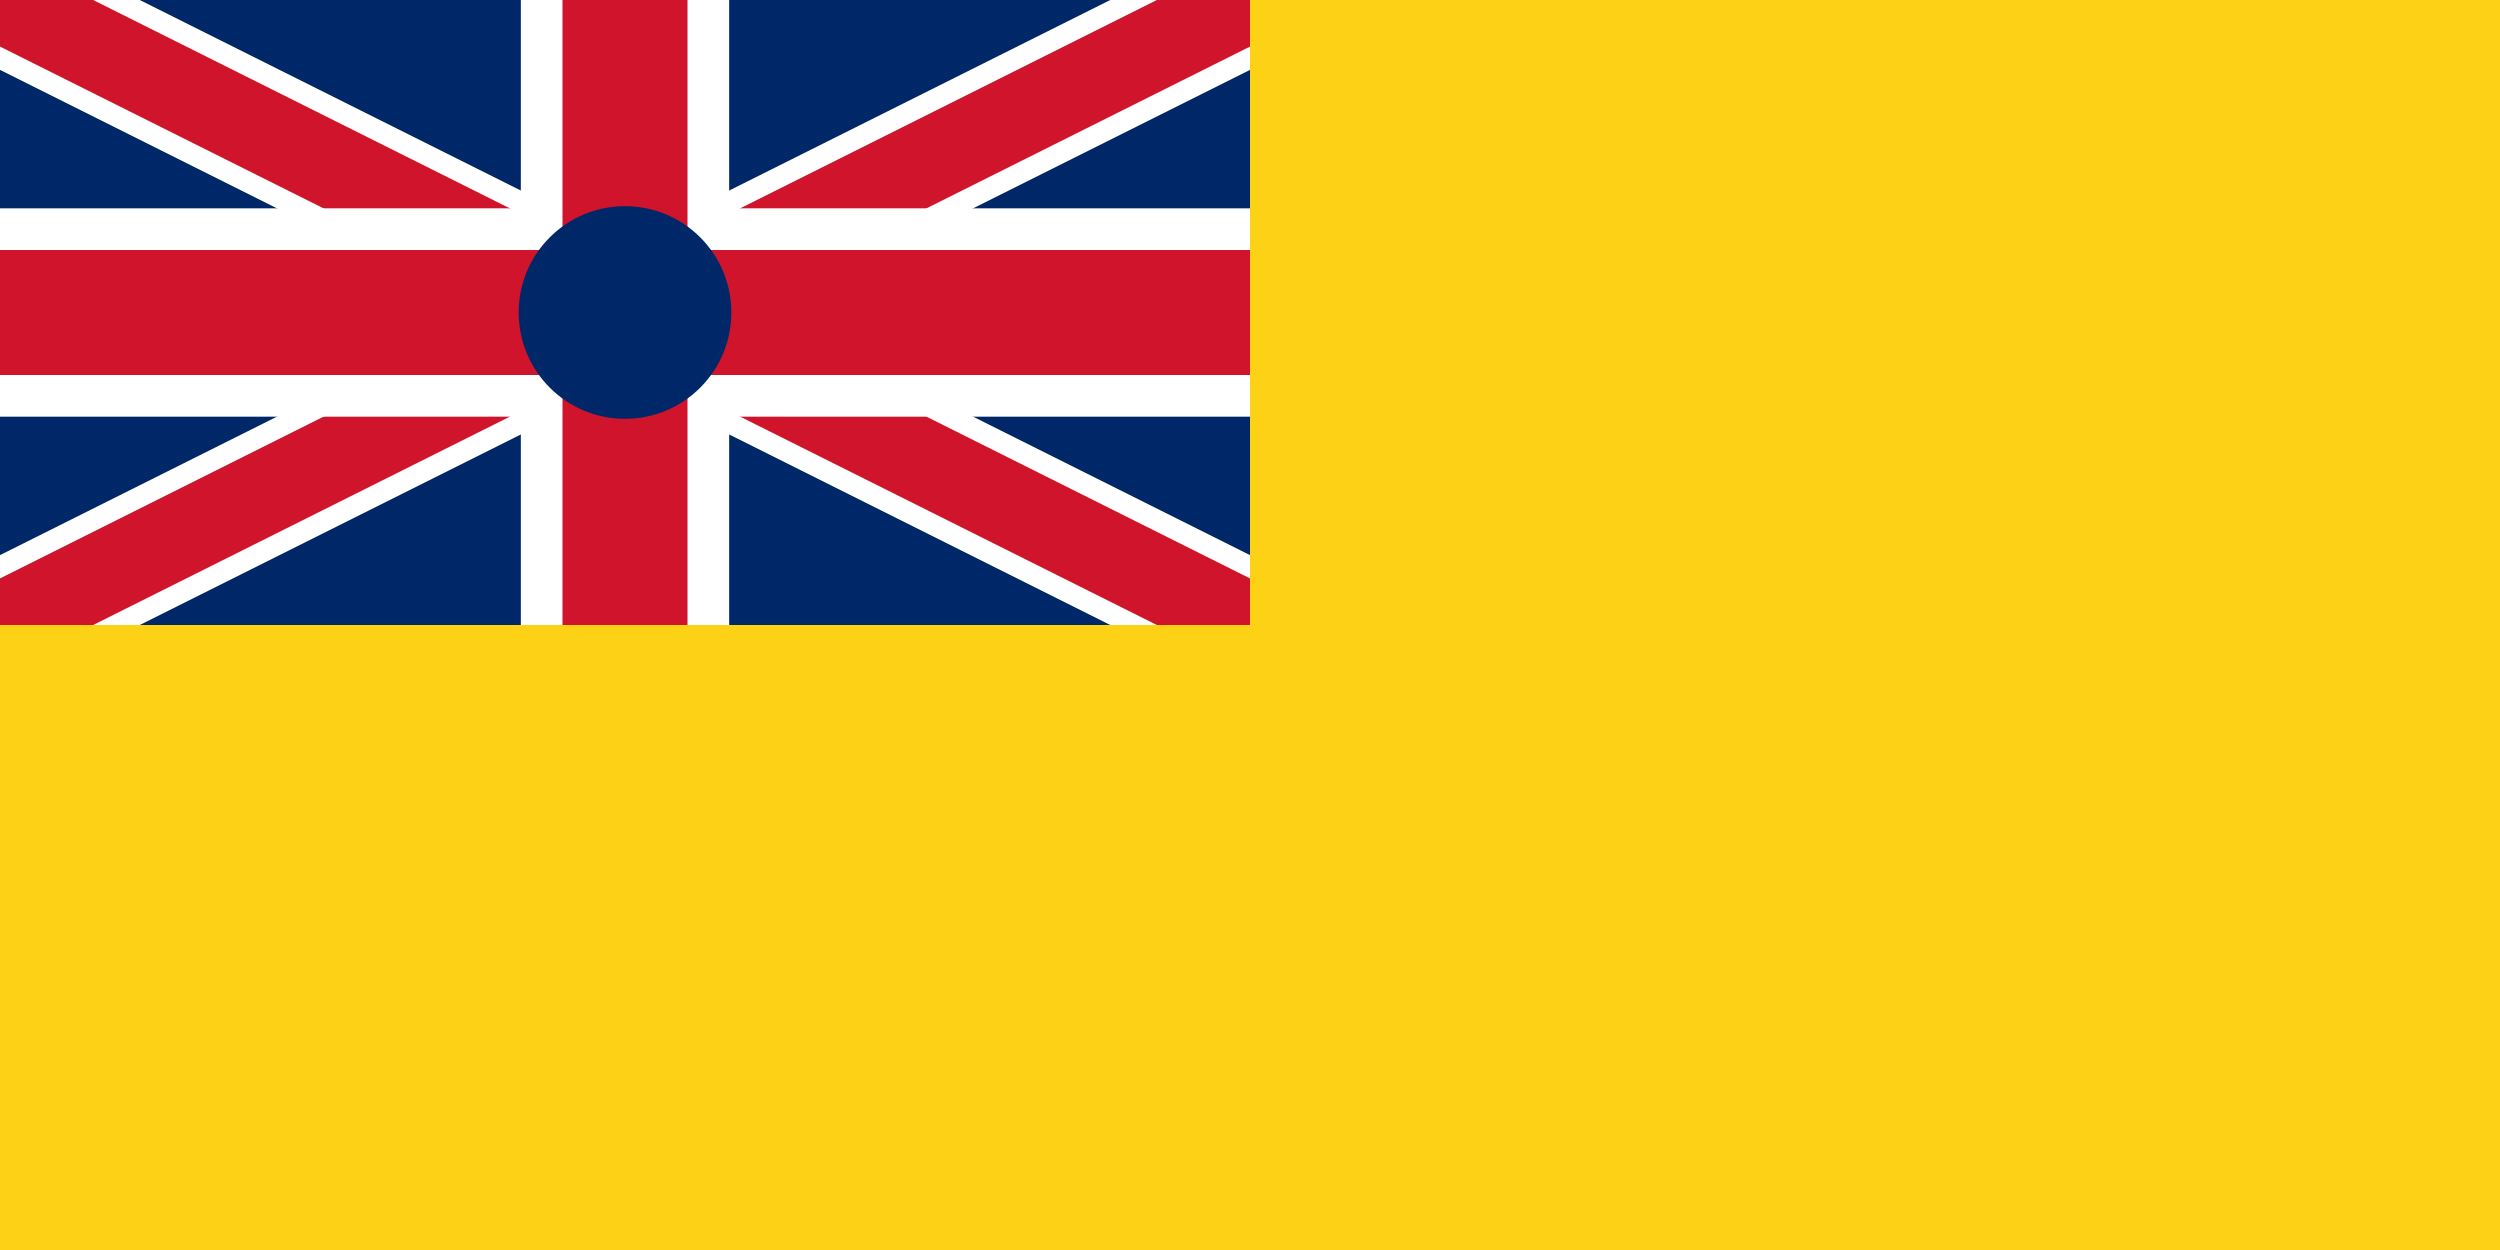
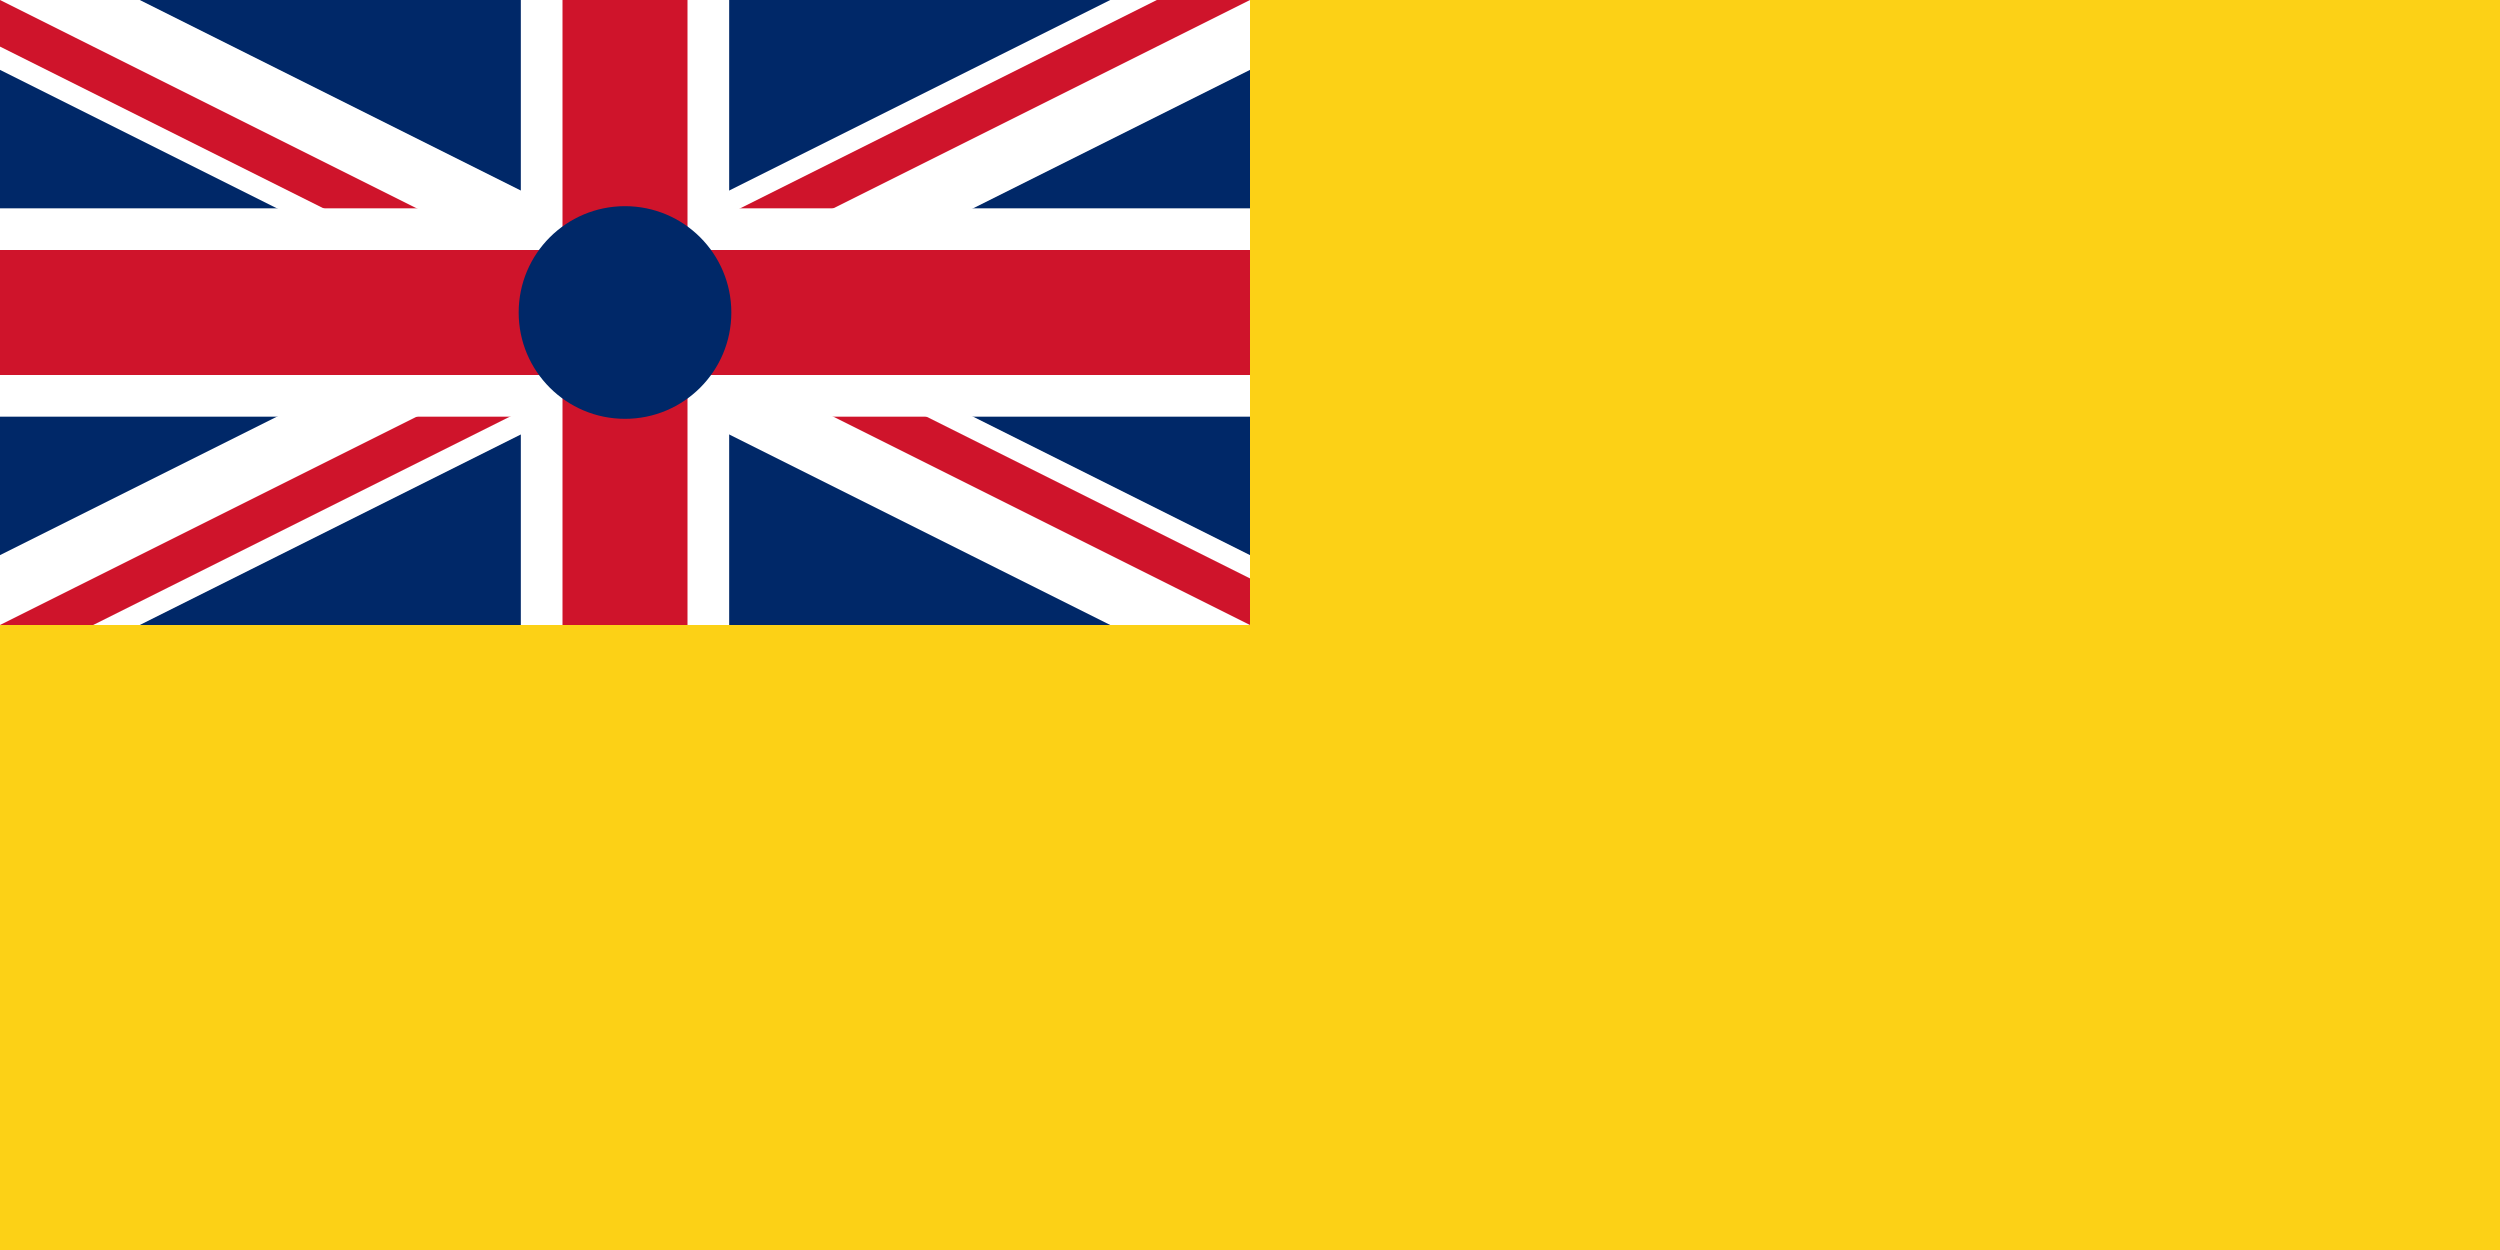
<svg xmlns="http://www.w3.org/2000/svg" xmlns:xlink="http://www.w3.org/1999/xlink" width="600" height="300" viewBox="0 0 120 60">
  <clipPath id="t">
    <path d="M0,0V15H70V30H60zM0,30V40H30V0H60z" />
  </clipPath>
  <rect width="120" height="60" fill="#002868" />
  <g stroke="#cf142b" stroke-width="6">
    <path d="M0,0L60,30M60,0L0,30" stroke="#fff" />
-     <path d="M0,0L60,30M60,0L0,30" clip-path="urlES(#t)" stroke-width="4" />
+     <path d="M0,0L60,30M60,0L0,30" clip-path="url(#t)" stroke-width="4" />
    <path d="M30,0V40M0,15H70" stroke="#fff" stroke-width="10" />
    <path d="M30,0V40M0,15H70" />
  </g>
  <path d="M60,0h60V60H0V30H60z" fill="#fcd116" />
  <g transform="translate(30,15)">
    <g transform="scale(5.103905)">
      <circle r="1" fill="#002868" />
      <path id="s" d="M0,-513674 301930,415571 -488533,-158734H488533L-301930,415571" fill="#fcd116" transform="scale(0.00000194676)" />
    </g>
    <use xlink:href="#s" transform="translate(-17.5,0.29) scale(3)" />
    <use xlink:href="#s" transform="translate(17.5,0.29) scale(3)" />
    <use xlink:href="#s" transform="translate(0,10.29) scale(3)" />
    <use xlink:href="#s" transform="translate(0,-9.71) scale(3)" />
  </g>
</svg>
